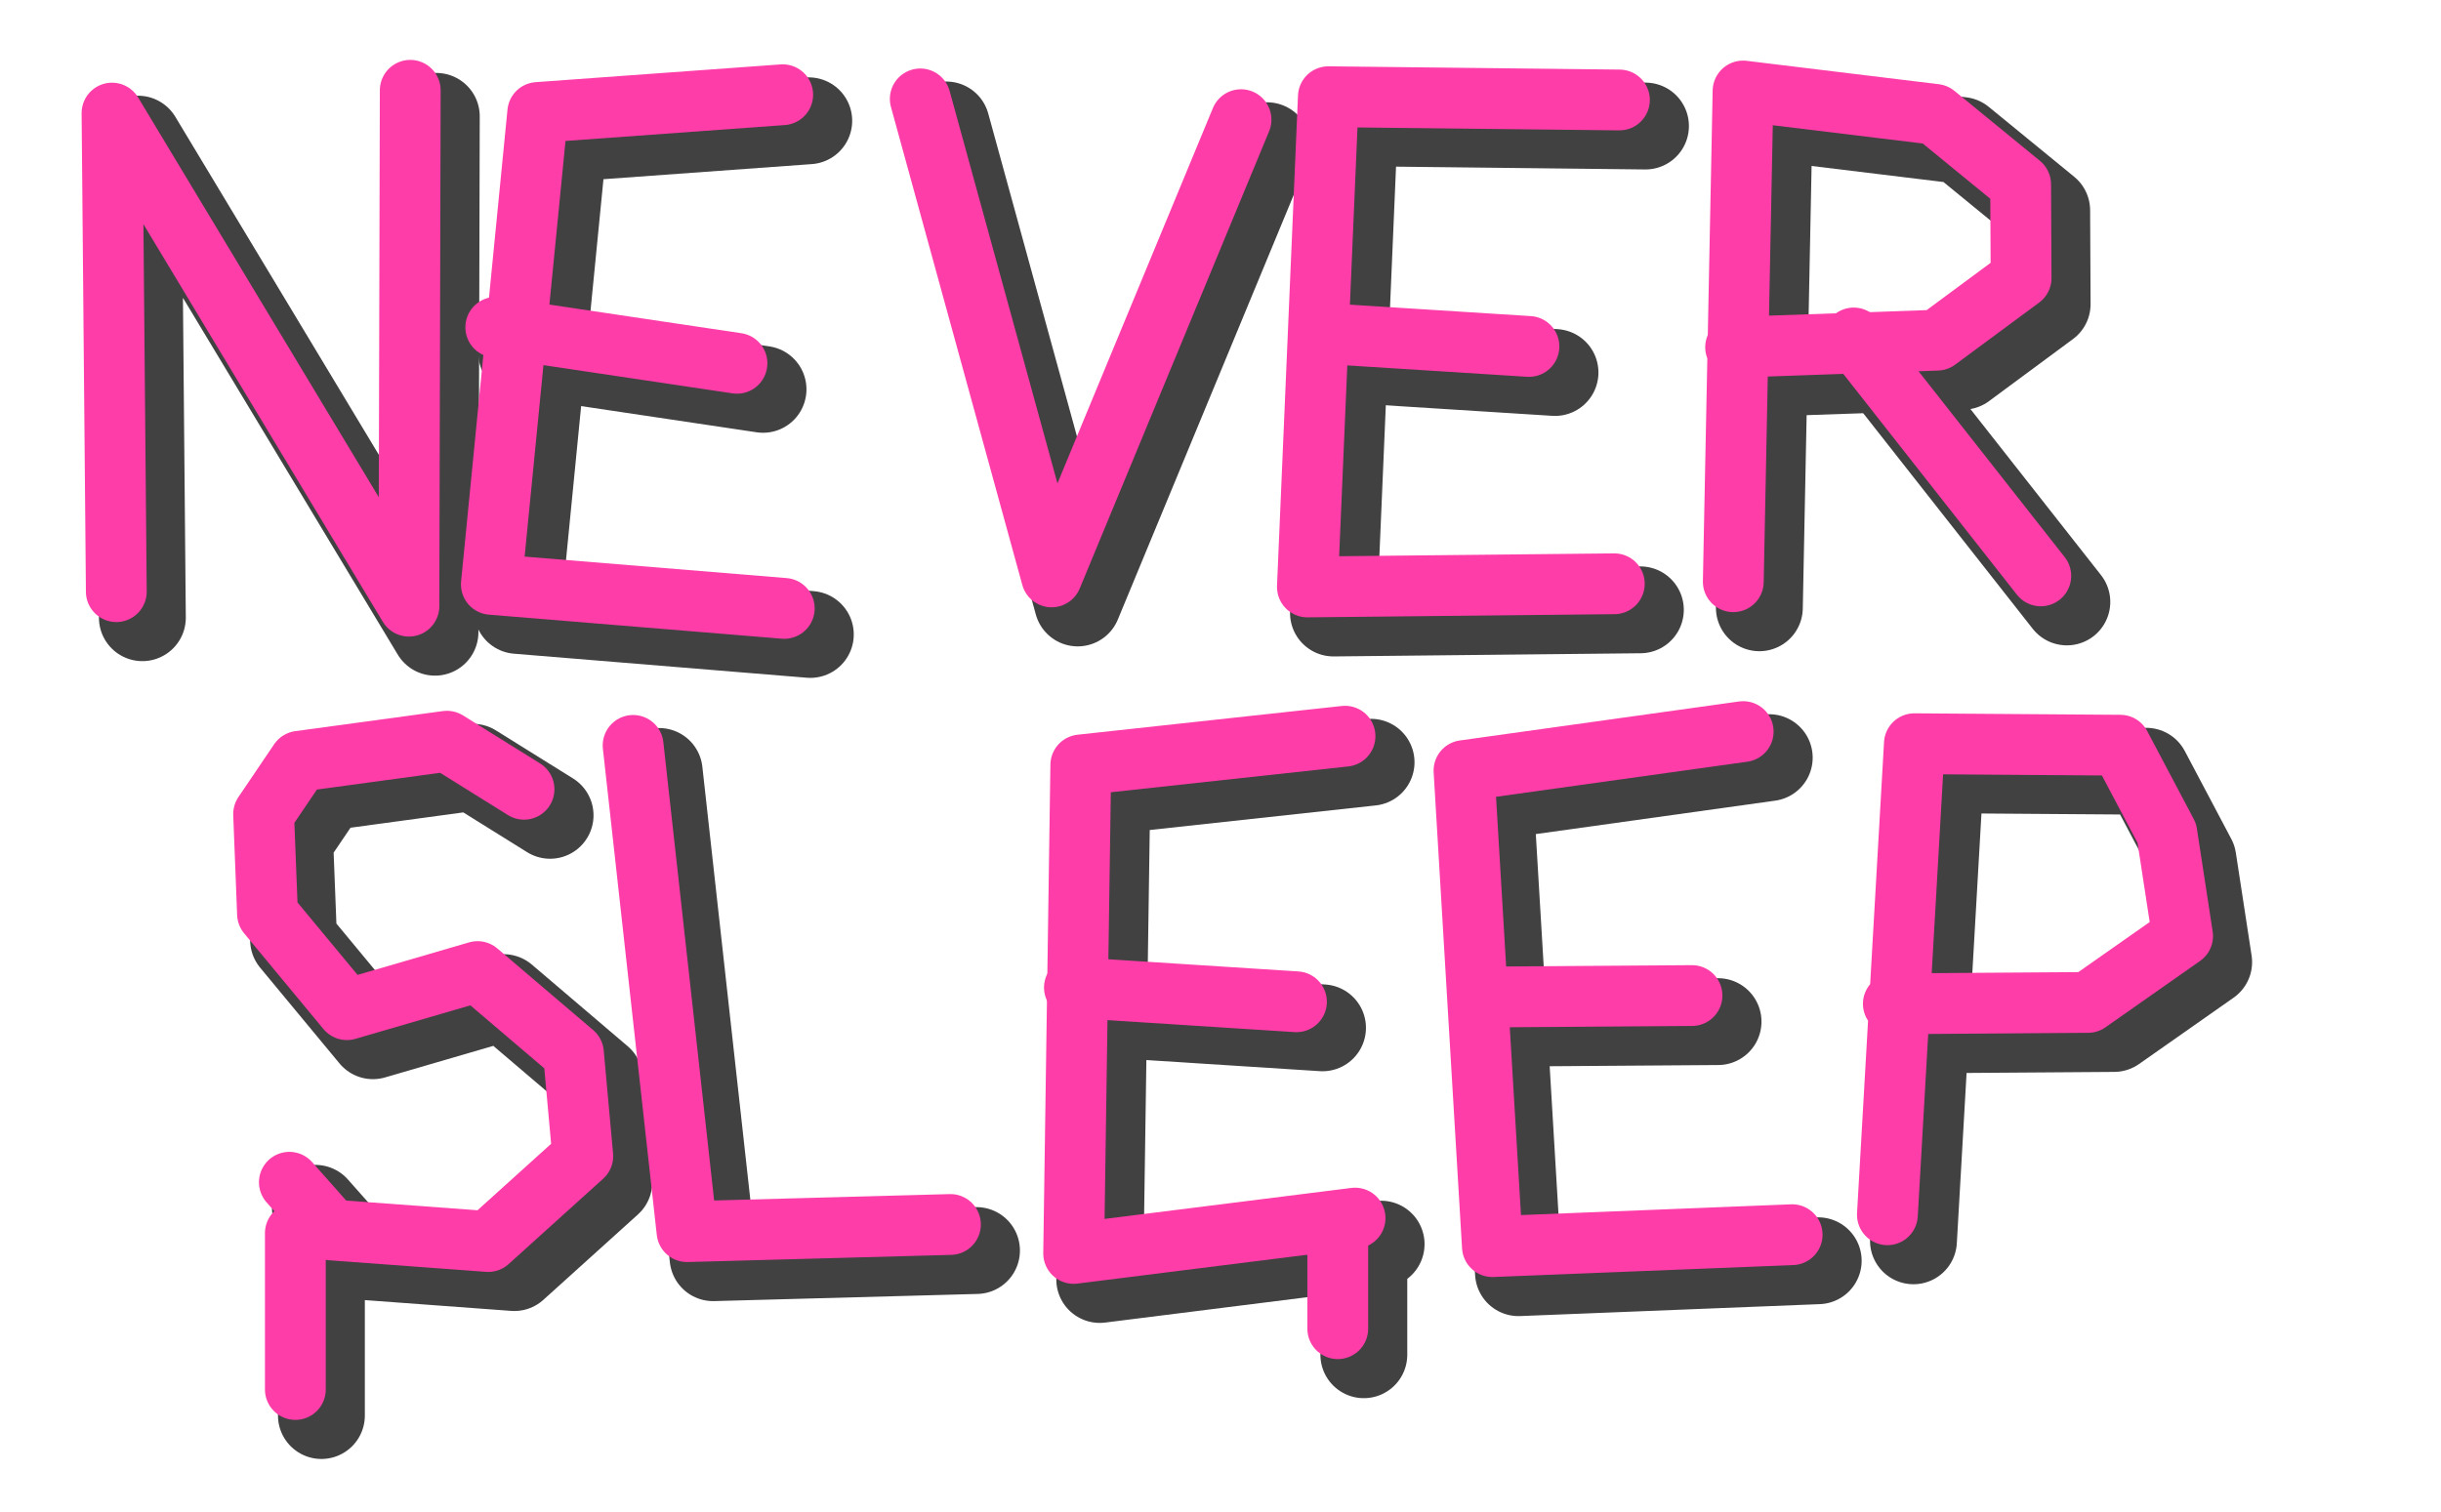
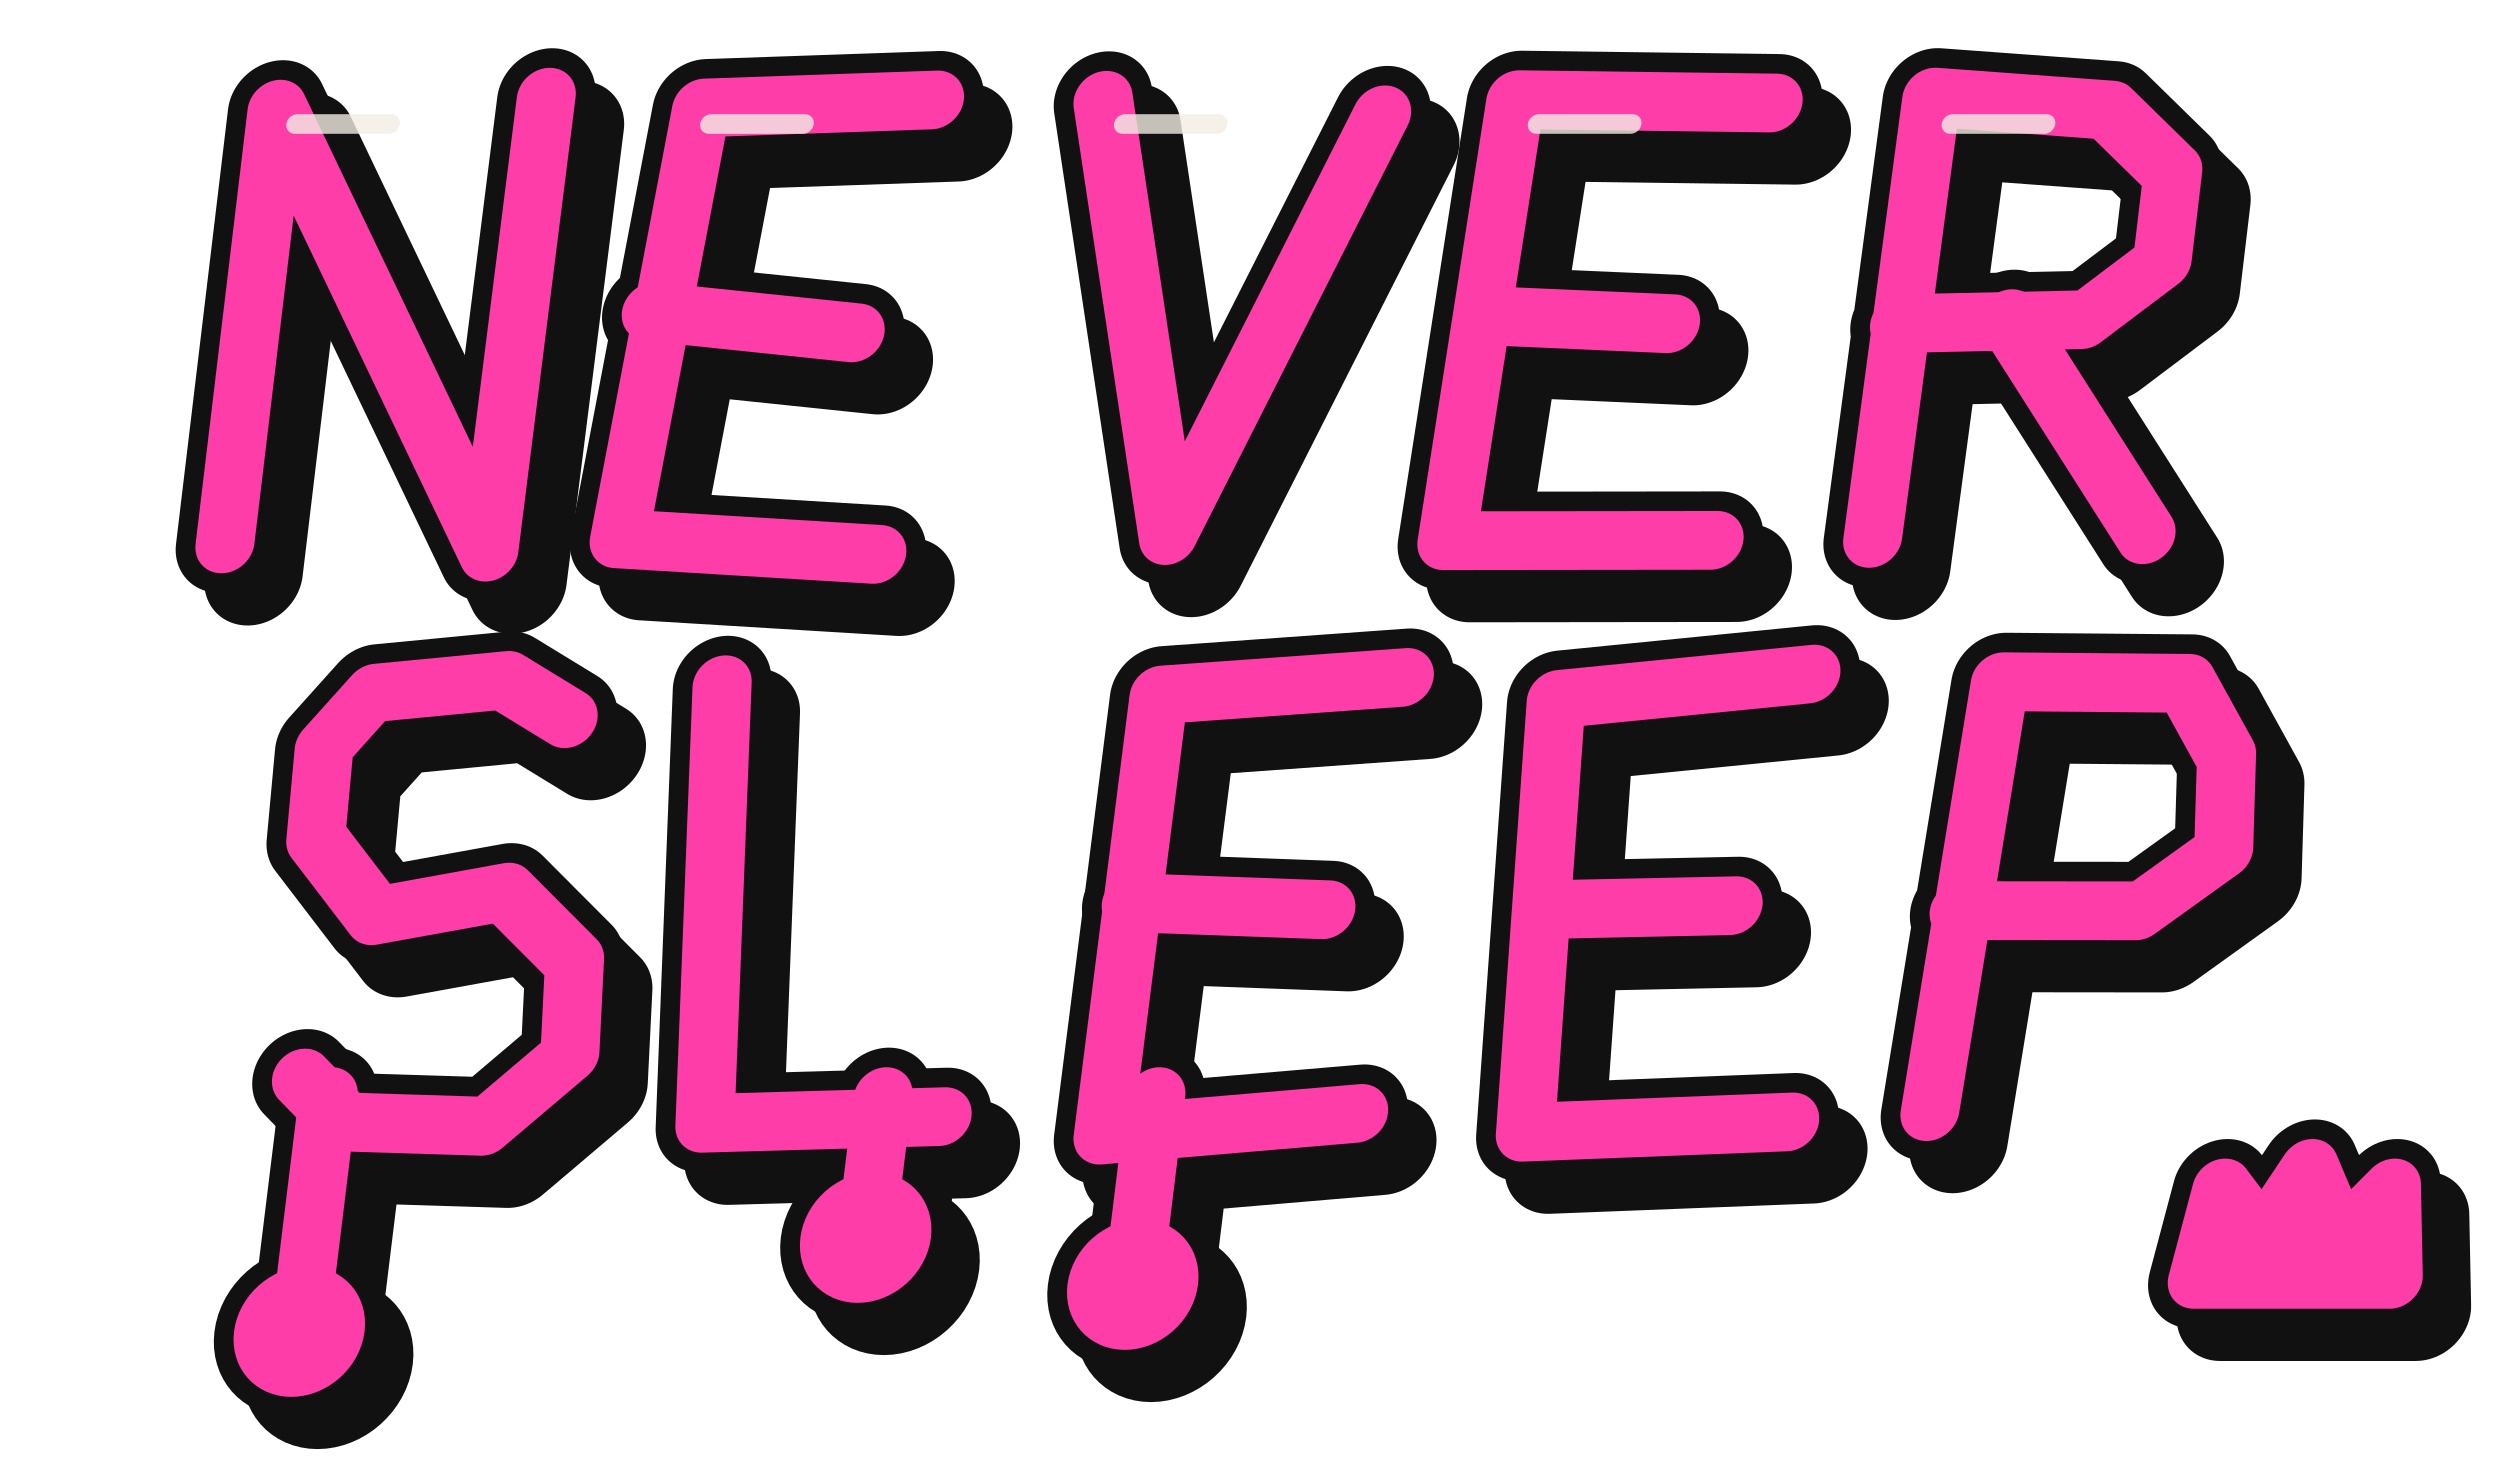
- <svg xmlns="http://www.w3.org/2000/svg" width="281" height="174" viewBox="0 0 281 174">
-   <g fill="none" stroke-linecap="round" stroke-linejoin="round">
-     <g stroke="#111111" stroke-width="10" transform="translate(3 3)" opacity="0.8">
-       <polyline transform="rotate(0.63 29.0 40.0)" points="13.7,68.3 12.6,13.2 47.4,69.6 46.9,10.2" />
-       <polyline transform="rotate(2.15 76.0 40.0)" points="89.0,10.4 60.9,13.5 57.6,68.0 91.4,69.5" />
-       <polyline transform="rotate(2.15 76.0 40.0)" points="57.0,38.4 84.9,41.5" />
-       <polyline transform="rotate(3.55 123.0 40.0)" points="104.2,12.5 122.7,66.5 141.2,12.6" />
-       <polyline transform="rotate(1.84 170.0 40.0)" points="185.5,11.0 152.0,11.7 151.4,68.2 186.7,66.7" />
-       <polyline transform="rotate(1.84 170.0 40.0)" points="153.5,39.0 176.0,39.7" />
-       <polyline transform="rotate(-0.28 217.0 40.0)" points="199.4,66.9 200.8,10.4 222.9,13.2 232.7,21.3 232.7,32.1 223.0,39.2 199.8,39.9" />
-       <polyline transform="rotate(-0.28 217.0 40.0)" points="213.4,38.9 234.8,66.4" />
-       <polyline transform="rotate(-3.73 47.0 114.0)" points="61.8,91.8 53.3,85.7 36.2,86.9 31.7,92.7 31.4,104.2 39.8,115.8 55.1,112.4 65.5,122.5 65.8,134.4 54.3,143.5 36.4,141.0 31.9,135.2" />
-       <polyline transform="rotate(-4.39 94.0 114.0)" points="75.1,84.3 77.0,140.6 107.3,142.1" />
-       <polyline transform="rotate(-1.71 141.0 114.0)" points="155.7,85.2 125.2,87.6 122.7,143.8 155.2,140.7" />
-       <polyline transform="rotate(-1.71 141.0 114.0)" points="123.7,113.2 149.2,115.6" />
-       <polyline transform="rotate(-4.77 188.0 114.0)" points="203.1,85.4 170.7,87.2 169.4,142.1 203.9,143.6" />
-       <polyline transform="rotate(-4.77 188.0 114.0)" points="171.1,113.4 194.7,115.2" />
-       <polyline transform="rotate(1.38 235.0 114.0)" points="217.9,140.3 219.7,86.0 243.4,85.6 249.0,95.6 251.1,107.4 240.4,115.3 218.0,116.0" />
-       <path d="M34.0 142.0 v18" />
-       <path d="M154.0 142.0 v11" />
-       <polyline points="235.0,162.0 237.0,150.0 243.0,157.0 248.0,148.0 253.0,157.0 259.0,150.0 261.0,162.0 Z" />
+ <svg xmlns="http://www.w3.org/2000/svg" width="383" height="226" viewBox="0 0 383 226">
+   <g transform="skewX(-7.0)  translate(27.7 0)" stroke-linecap="round" stroke-linejoin="round">
+     <g stroke="#111111" fill="none" stroke-width="15.0" transform="translate(5 5)">
+       <polyline transform="rotate(0.51 36.4 49.6)" points="17.3,83.5 16.5,16.9 57.9,84.4 57.5,14.7" />
+       <polyline transform="rotate(1.72 99.8 49.6)" points="116.3,14.8 80.8,17.1 78.3,83.2 118.1,84.4" />
+       <polyline transform="rotate(1.72 99.8 49.6)" points="77.9,48.4 109.6,50.7" />
+       <polyline transform="rotate(2.84 163.2 49.6)" points="141.5,16.4 163.0,82.1 184.5,16.5" />
+       <polyline transform="rotate(1.47 226.6 49.6)" points="245.0,15.3 205.5,15.8 205.0,83.4 245.9,82.3" />
+       <polyline transform="rotate(1.47 226.6 49.6)" points="206.6,48.9 234.3,49.4" />
+       <polyline transform="rotate(-0.22 290.0 49.6)" points="269.2,82.4 270.2,14.8 297.6,16.9 308.5,26.5 308.5,40.1 297.7,49.0 269.4,49.5" />
+       <polyline transform="rotate(-0.22 290.0 49.6)" points="286.0,48.8 311.0,82.0" />
+       <polyline transform="rotate(-2.99 56.4 138.4)" points="74.3,111.0 64.3,104.6 44.2,105.5 37.3,113.5 37.0,127.4 46.9,139.8 66.6,137.2 77.9,148.4 78.2,162.7 66.0,173.1 44.4,171.3 37.4,164.2" />
+       <polyline transform="rotate(-3.51 119.8 138.4)" points="97.9,103.5 99.4,170.9 135.6,172.1" />
+       <polyline transform="rotate(-1.37 183.2 138.4)" points="201.0,104.2 163.7,106.0 161.8,173.4 200.6,171.0" />
+       <polyline transform="rotate(-1.37 183.2 138.4)" points="162.6,137.8 192.5,139.6" />
+       <polyline transform="rotate(-3.81 246.6 138.4)" points="264.7,104.4 226.0,105.7 225.0,172.1 265.3,173.2" />
+       <polyline transform="rotate(-3.81 246.6 138.4)" points="226.3,138.0 254.8,139.3" />
+       <polyline transform="rotate(1.10 310.0 138.4)" points="289.5,170.7 290.9,104.8 319.4,104.5 327.2,115.6 328.8,129.9 317.2,139.4 289.6,139.9" />
+       <path d="M43.2 168.0 v36.0" />
+       <circle cx="43.2" cy="204.0" r="5.5" fill="#111111" />
+       <path d="M128.2 168.0 v21.6" />
+       <circle cx="128.2" cy="189.6" r="5.5" fill="#111111" />
+       <path d="M170.0 168.0 v28.8" />
+       <circle cx="170.0" cy="196.8" r="5.5" fill="#111111" />
+       <polygon fill="#111111" points="333.0,196.0 335.0,182.0 342.0,190.0 348.0,179.0 354.0,190.0 361.0,182.0 363.0,196.0" />
    </g>
-     <g stroke="#FF3DA8" stroke-width="7">
-       <polyline transform="rotate(0.63 29.0 40.0)" points="13.7,68.3 12.6,13.2 47.4,69.6 46.9,10.2" />
-       <polyline transform="rotate(2.15 76.0 40.0)" points="89.0,10.4 60.9,13.5 57.6,68.0 91.4,69.5" />
-       <polyline transform="rotate(2.15 76.0 40.0)" points="57.0,38.4 84.9,41.5" />
-       <polyline transform="rotate(3.55 123.0 40.0)" points="104.2,12.5 122.7,66.5 141.2,12.6" />
-       <polyline transform="rotate(1.84 170.0 40.0)" points="185.5,11.0 152.0,11.7 151.4,68.2 186.7,66.7" />
-       <polyline transform="rotate(1.84 170.0 40.0)" points="153.5,39.0 176.0,39.7" />
-       <polyline transform="rotate(-0.28 217.0 40.0)" points="199.4,66.9 200.8,10.4 222.9,13.2 232.7,21.3 232.7,32.1 223.0,39.2 199.8,39.9" />
-       <polyline transform="rotate(-0.28 217.0 40.0)" points="213.4,38.9 234.8,66.4" />
-       <polyline transform="rotate(-3.73 47.0 114.0)" points="61.8,91.8 53.3,85.7 36.2,86.9 31.7,92.7 31.4,104.2 39.8,115.8 55.1,112.4 65.5,122.5 65.8,134.4 54.3,143.5 36.4,141.0 31.9,135.2" />
-       <polyline transform="rotate(-4.39 94.0 114.0)" points="75.1,84.3 77.0,140.6 107.3,142.1" />
-       <polyline transform="rotate(-1.71 141.0 114.0)" points="155.7,85.2 125.2,87.6 122.7,143.8 155.2,140.7" />
-       <polyline transform="rotate(-1.71 141.0 114.0)" points="123.7,113.2 149.2,115.6" />
-       <polyline transform="rotate(-4.77 188.0 114.0)" points="203.1,85.4 170.7,87.2 169.4,142.1 203.9,143.6" />
-       <polyline transform="rotate(-4.77 188.0 114.0)" points="171.1,113.4 194.7,115.2" />
-       <polyline transform="rotate(1.38 235.0 114.0)" points="217.9,140.3 219.7,86.0 243.4,85.6 249.0,95.6 251.1,107.4 240.4,115.3 218.0,116.0" />
-       <path d="M34.0 142.0 v18" />
-       <path d="M154.0 142.0 v11" />
-       <polyline points="235.0,162.0 237.0,150.0 243.0,157.0 248.0,148.0 253.0,157.0 259.0,150.0 261.0,162.0 Z" />
+     <g stroke="#111111" fill="none" stroke-width="15.0">
+       <polyline transform="rotate(0.51 36.4 49.6)" points="17.3,83.5 16.5,16.9 57.9,84.4 57.5,14.7" />
+       <polyline transform="rotate(1.72 99.8 49.6)" points="116.3,14.8 80.8,17.1 78.3,83.2 118.1,84.4" />
+       <polyline transform="rotate(1.72 99.8 49.6)" points="77.9,48.4 109.6,50.7" />
+       <polyline transform="rotate(2.84 163.2 49.6)" points="141.5,16.4 163.0,82.1 184.5,16.5" />
+       <polyline transform="rotate(1.47 226.6 49.6)" points="245.0,15.3 205.5,15.8 205.0,83.4 245.9,82.3" />
+       <polyline transform="rotate(1.47 226.6 49.6)" points="206.6,48.9 234.3,49.4" />
+       <polyline transform="rotate(-0.22 290.0 49.6)" points="269.2,82.4 270.2,14.8 297.6,16.9 308.5,26.5 308.5,40.1 297.7,49.0 269.4,49.5" />
+       <polyline transform="rotate(-0.22 290.0 49.6)" points="286.0,48.8 311.0,82.0" />
+       <polyline transform="rotate(-2.99 56.4 138.4)" points="74.3,111.0 64.3,104.6 44.2,105.5 37.3,113.5 37.0,127.4 46.9,139.8 66.6,137.2 77.9,148.4 78.2,162.7 66.0,173.1 44.4,171.3 37.4,164.2" />
+       <polyline transform="rotate(-3.51 119.8 138.4)" points="97.9,103.5 99.4,170.9 135.6,172.1" />
+       <polyline transform="rotate(-1.37 183.2 138.4)" points="201.0,104.2 163.7,106.0 161.8,173.4 200.6,171.0" />
+       <polyline transform="rotate(-1.37 183.2 138.4)" points="162.6,137.8 192.5,139.6" />
+       <polyline transform="rotate(-3.81 246.6 138.4)" points="264.7,104.4 226.0,105.7 225.0,172.1 265.3,173.2" />
+       <polyline transform="rotate(-3.81 246.6 138.4)" points="226.3,138.0 254.8,139.3" />
+       <polyline transform="rotate(1.10 310.0 138.4)" points="289.5,170.7 290.9,104.8 319.4,104.5 327.2,115.6 328.8,129.9 317.2,139.4 289.6,139.9" />
+       <path d="M43.2 168.0 v36.0" />
+       <circle cx="43.2" cy="204.0" r="5.5" fill="#111111" />
+       <path d="M128.2 168.0 v21.6" />
+       <circle cx="128.2" cy="189.6" r="5.5" fill="#111111" />
+       <path d="M170.0 168.0 v28.8" />
+       <circle cx="170.0" cy="196.8" r="5.5" fill="#111111" />
+       <polygon fill="#111111" points="333.0,196.0 335.0,182.0 342.0,190.0 348.0,179.0 354.0,190.0 361.0,182.0 363.0,196.0" />
+     </g>
+     <g stroke="#FF3DA8" fill="none" stroke-width="9.0">
+       <polyline transform="rotate(0.51 36.4 49.6)" points="17.3,83.5 16.5,16.9 57.9,84.4 57.5,14.7" />
+       <polyline transform="rotate(1.72 99.8 49.6)" points="116.3,14.8 80.8,17.1 78.3,83.2 118.1,84.4" />
+       <polyline transform="rotate(1.72 99.8 49.6)" points="77.9,48.4 109.6,50.7" />
+       <polyline transform="rotate(2.84 163.2 49.6)" points="141.5,16.4 163.0,82.1 184.5,16.5" />
+       <polyline transform="rotate(1.47 226.6 49.6)" points="245.0,15.3 205.5,15.8 205.0,83.4 245.9,82.3" />
+       <polyline transform="rotate(1.47 226.6 49.6)" points="206.6,48.9 234.3,49.4" />
+       <polyline transform="rotate(-0.22 290.0 49.6)" points="269.2,82.4 270.2,14.8 297.6,16.9 308.5,26.5 308.5,40.1 297.7,49.0 269.4,49.5" />
+       <polyline transform="rotate(-0.22 290.0 49.6)" points="286.0,48.8 311.0,82.0" />
+       <polyline transform="rotate(-2.99 56.4 138.4)" points="74.3,111.0 64.3,104.6 44.2,105.5 37.3,113.5 37.0,127.4 46.9,139.8 66.6,137.2 77.9,148.4 78.2,162.7 66.0,173.1 44.4,171.3 37.4,164.2" />
+       <polyline transform="rotate(-3.51 119.8 138.4)" points="97.9,103.5 99.4,170.9 135.6,172.1" />
+       <polyline transform="rotate(-1.37 183.2 138.4)" points="201.0,104.2 163.7,106.0 161.8,173.4 200.6,171.0" />
+       <polyline transform="rotate(-1.37 183.2 138.4)" points="162.6,137.8 192.5,139.6" />
+       <polyline transform="rotate(-3.81 246.6 138.4)" points="264.7,104.4 226.0,105.7 225.0,172.1 265.3,173.2" />
+       <polyline transform="rotate(-3.81 246.6 138.4)" points="226.3,138.0 254.8,139.3" />
+       <polyline transform="rotate(1.10 310.0 138.4)" points="289.5,170.7 290.9,104.8 319.4,104.5 327.2,115.6 328.8,129.9 317.2,139.4 289.6,139.9" />
+       <path d="M43.2 168.0 v36.0" />
+       <circle cx="43.2" cy="204.0" r="5.5" fill="#FF3DA8" />
+       <path d="M128.2 168.0 v21.6" />
+       <circle cx="128.2" cy="189.6" r="5.5" fill="#FF3DA8" />
+       <path d="M170.0 168.0 v28.8" />
+       <circle cx="170.0" cy="196.8" r="5.5" fill="#FF3DA8" />
+       <polygon fill="#FF3DA8" points="333.0,196.0 335.0,182.0 342.0,190.0 348.0,179.0 354.0,190.0 361.0,182.0 363.0,196.0" />
+     </g>
+     <g stroke="#F2EEE4" stroke-width="3" opacity="0.8" fill="none">
+       <line x1="20.0" y1="19.0" x2="34.4" y2="19.0" />
+       <line x1="83.4" y1="19.0" x2="97.8" y2="19.0" />
+       <line x1="146.8" y1="19.0" x2="161.2" y2="19.0" />
+       <line x1="210.2" y1="19.0" x2="224.6" y2="19.0" />
+       <line x1="273.6" y1="19.0" x2="288.0" y2="19.0" />
    </g>
  </g>
</svg>
